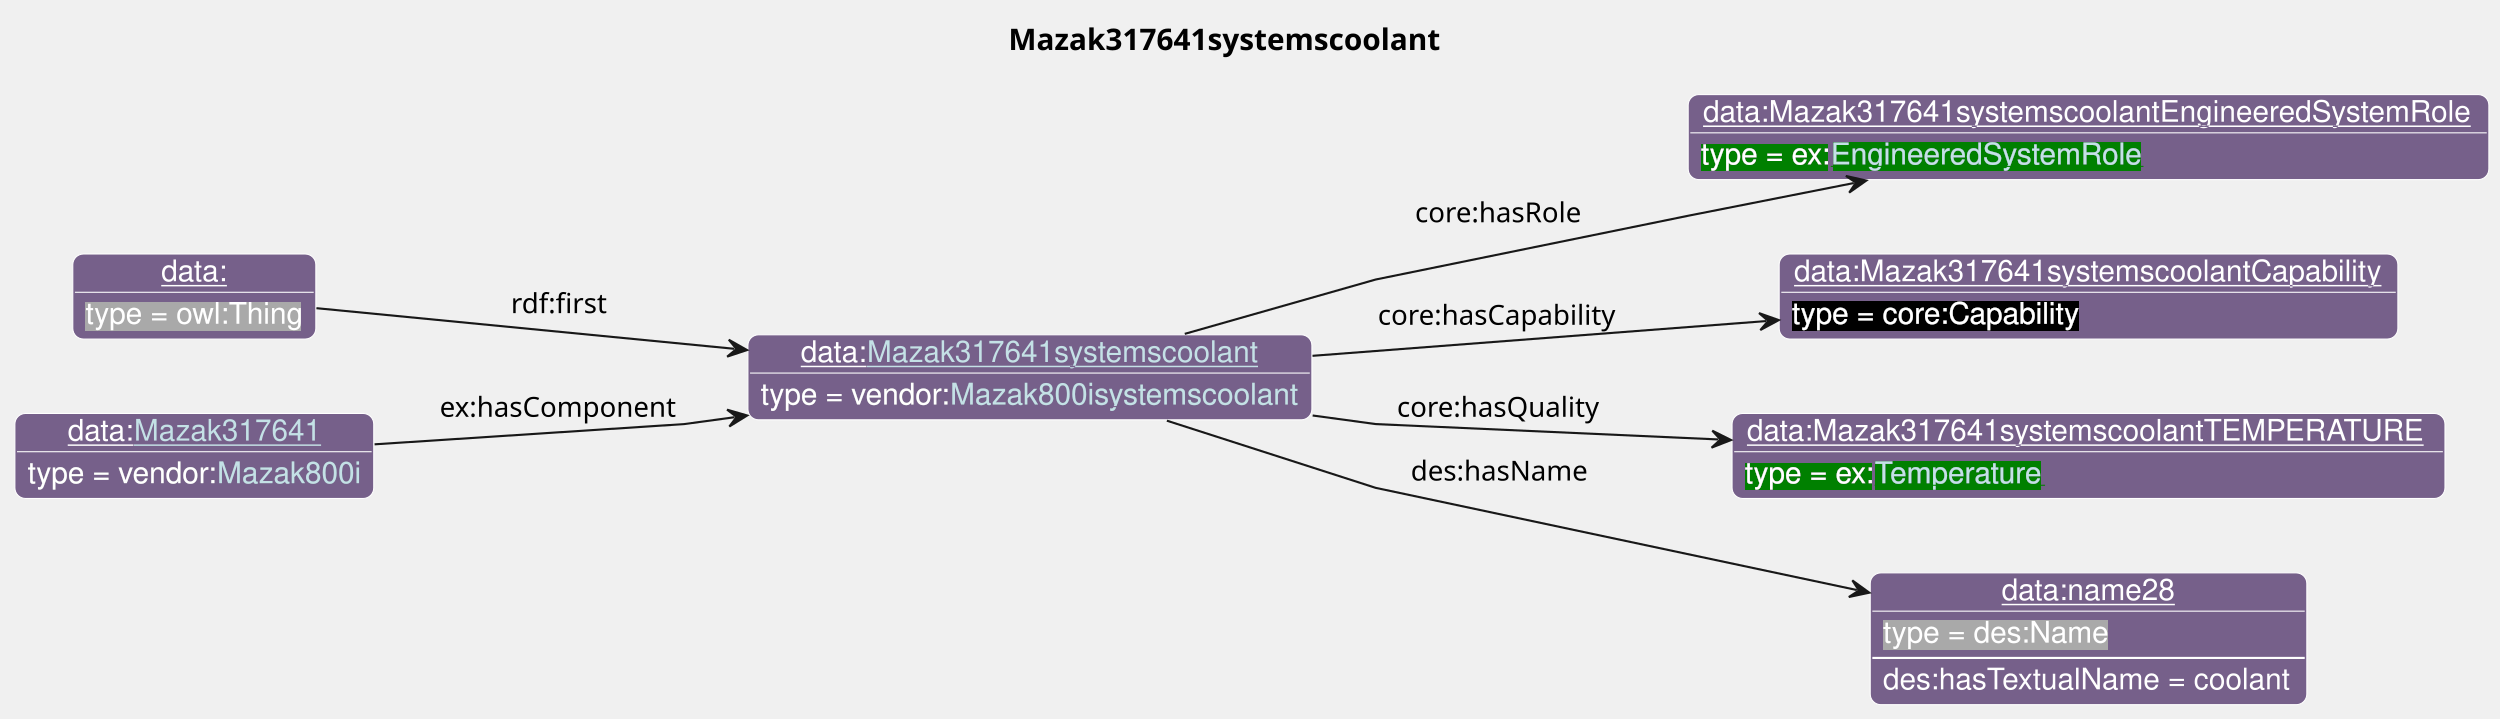
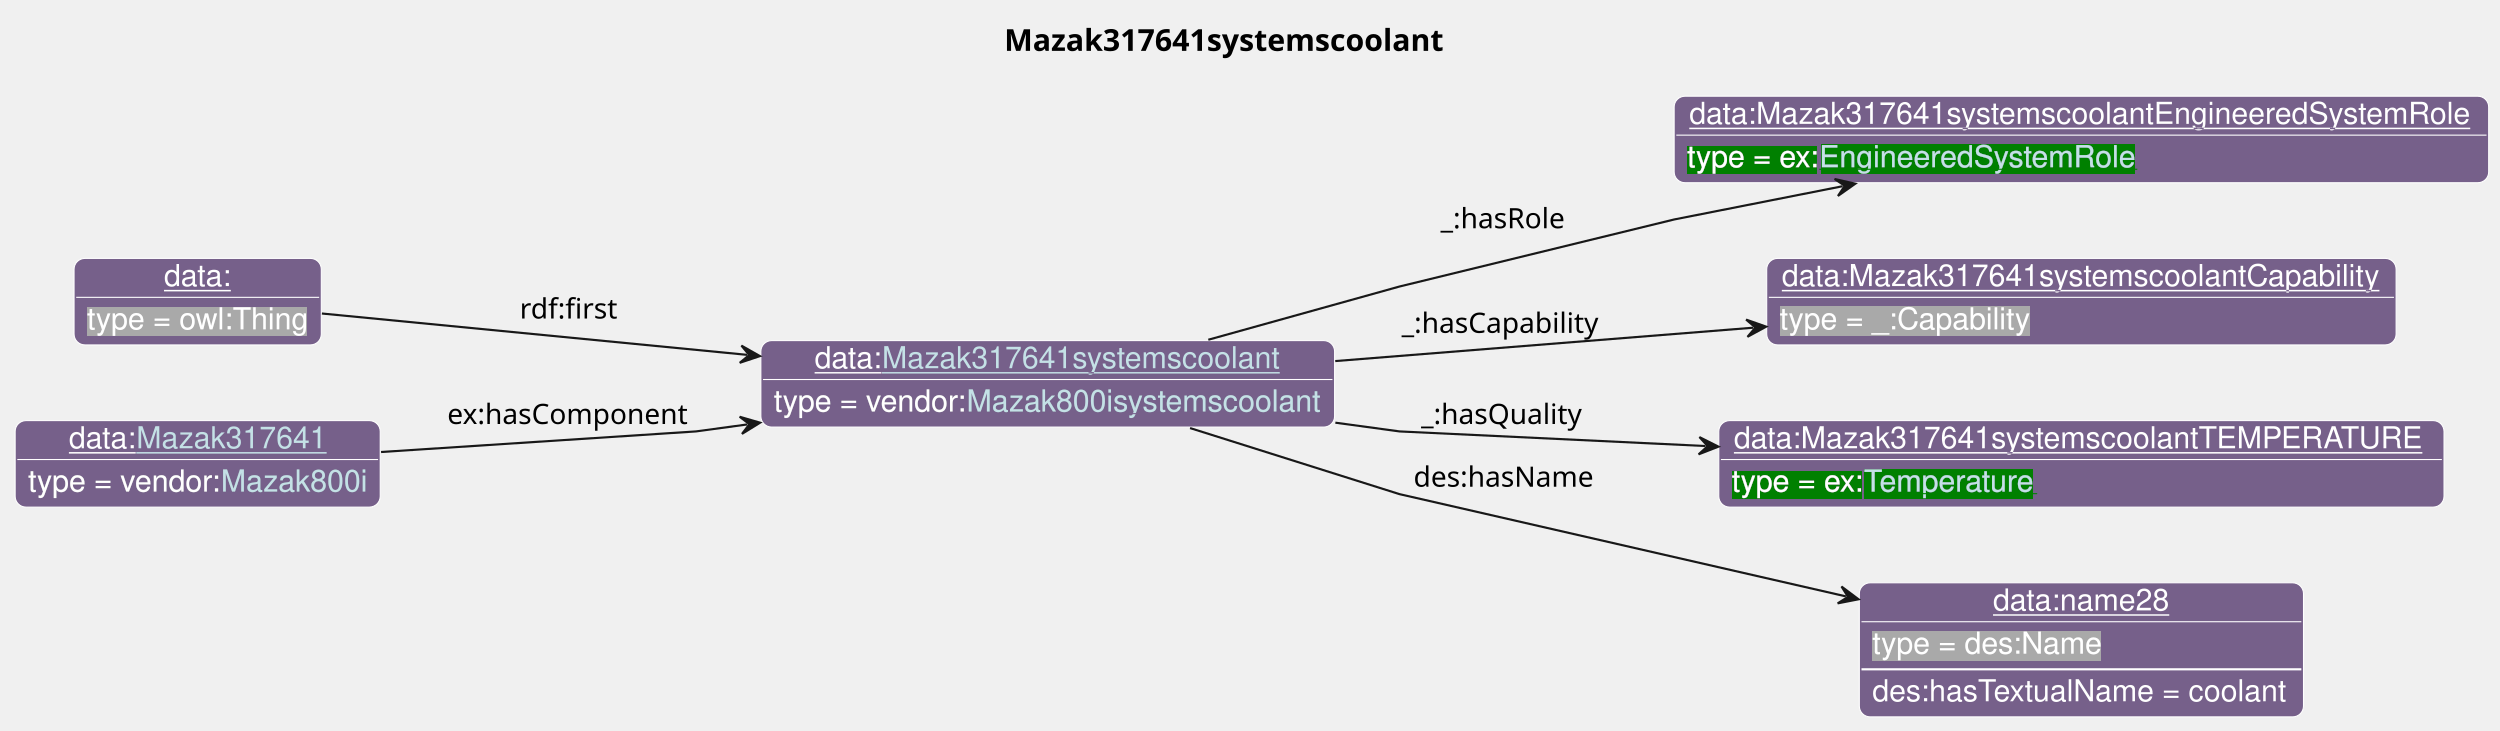
- <svg xmlns="http://www.w3.org/2000/svg" xmlns:xlink="http://www.w3.org/1999/xlink" contentStyleType="text/css" data-diagram-type="CLASS" height="338px" preserveAspectRatio="none" style="width:1176px;height:338px;background:#FFFFFF;" version="1.1" viewBox="0 0 1176 338" width="1176px" zoomAndPan="magnify">
+ <svg xmlns="http://www.w3.org/2000/svg" xmlns:xlink="http://www.w3.org/1999/xlink" contentStyleType="text/css" data-diagram-type="CLASS" height="338px" preserveAspectRatio="none" style="width:1156px;height:338px;background:#FFFFFF;" version="1.1" viewBox="0 0 1156 338" width="1156px" zoomAndPan="magnify">
  <defs>
-     <filter height="1" id="b1dz1p5q19mda80" width="1" x="0" y="0">
+     <filter height="1" id="b6koc96s8jtah0" width="1" x="0" y="0">
      <feFlood flood-color="#76608A" result="flood" />
      <feComposite in="SourceGraphic" in2="flood" operator="over" />
    </filter>
-     <filter height="1" id="b1dz1p5q19mda81" width="1" x="0" y="0">
+     <filter height="1" id="b6koc96s8jtah1" width="1" x="0" y="0">
      <feFlood flood-color="#008000" result="flood" />
      <feComposite in="SourceGraphic" in2="flood" operator="over" />
    </filter>
-     <filter height="1" id="b1dz1p5q19mda82" width="1" x="0" y="0">
-       <feFlood flood-color="#000000" result="flood" />
-       <feComposite in="SourceGraphic" in2="flood" operator="over" />
-     </filter>
-     <filter height="1" id="b1dz1p5q19mda83" width="1" x="0" y="0">
+     <filter height="1" id="b6koc96s8jtah2" width="1" x="0" y="0">
      <feFlood flood-color="#A9A9A9" result="flood" />
      <feComposite in="SourceGraphic" in2="flood" operator="over" />
    </filter>
  </defs>
  <g>
    <g class="title" data-source-line="13">
-       <text fill="#000000" font-family="sans-serif" font-size="14" font-weight="bold" lengthAdjust="spacing" textLength="214.06" x="474.356" y="23.535">Mazak317641systemscoolant</text>
+       <text fill="#000000" font-family="sans-serif" font-size="14" font-weight="bold" lengthAdjust="spacing" textLength="214.06" x="464.356" y="23.535">Mazak317641systemscoolant</text>
    </g>
    <g class="entity" data-entity="o0" data-source-line="131" data-uid="ent0002" id="entity_o0">
      <rect fill="#76608A" height="40" rx="5" ry="5" style="stroke:#FFFFFF;stroke-width:0.5;" width="265.299" x="351.82" y="157.488" />
      <text fill="#FFFFFF" font-family="Helvetica" font-size="14" lengthAdjust="spacing" text-decoration="underline" textLength="31.138" x="376.684" y="170.269">data:</text>
      <a href="./Mazak317641systemscoolant.html" target="_top" title="./Mazak317641systemscoolant.html" xlink:actuate="onRequest" xlink:href="./Mazak317641systemscoolant.html" xlink:show="new" xlink:title="./Mazak317641systemscoolant.html" xlink:type="simple">
        <text fill="#C4E1E6" font-family="Helvetica" font-size="14" lengthAdjust="spacing" text-decoration="underline" textLength="184.434" x="407.822" y="170.269">Mazak317641systemscoolant</text>
      </a>
      <line style="stroke:#FFFFFF;stroke-width:0.5;" x1="352.82" x2="616.119" y1="175.488" y2="175.488" />
-       <text fill="#FFFFFF" filter="url(#b1dz1p5q19mda80)" font-family="Helvetica" font-size="14" lengthAdjust="spacing" textLength="89.113" x="357.82" y="190.269">type = vendor:</text>
+       <text fill="#FFFFFF" filter="url(#b6koc96s8jtah0)" font-family="Helvetica" font-size="14" lengthAdjust="spacing" textLength="89.113" x="357.82" y="190.269">type = vendor:</text>
      <a href="../Mazak.html#Mazak800isystemscoolant" target="_top" title="../Mazak.html#Mazak800isystemscoolant" xlink:actuate="onRequest" xlink:href="../Mazak.html#Mazak800isystemscoolant" xlink:show="new" xlink:title="../Mazak.html#Mazak800isystemscoolant" xlink:type="simple">
-         <text fill="#C4E1E6" filter="url(#b1dz1p5q19mda80)" font-family="Helvetica" font-size="14" lengthAdjust="spacing" textLength="164.185" x="446.933" y="190.269">Mazak800isystemscoolant</text>
+         <text fill="#C4E1E6" filter="url(#b6koc96s8jtah0)" font-family="Helvetica" font-size="14" lengthAdjust="spacing" textLength="164.185" x="446.933" y="190.269">Mazak800isystemscoolant</text>
        <line style="stroke:#76608A;stroke-width:0.5;" x1="446.933" x2="611.119" y1="191.269" y2="191.269" />
      </a>
    </g>
    <g class="entity" data-entity="o1" data-source-line="131" data-uid="ent0003" id="entity_o1">
-       <rect fill="#76608A" height="40" rx="5" ry="5" style="stroke:#FFFFFF;stroke-width:0.5;" width="376.653" x="794.12" y="44.488" />
-       <text fill="#FFFFFF" font-family="Helvetica" font-size="14" lengthAdjust="spacing" text-decoration="underline" textLength="362.653" x="801.12" y="57.269">data:Mazak317641systemscoolantEngineeredSystemRole</text>
-       <line style="stroke:#FFFFFF;stroke-width:0.5;" x1="795.12" x2="1169.773" y1="62.488" y2="62.488" />
-       <text fill="#FFFFFF" filter="url(#b1dz1p5q19mda81)" font-family="Helvetica" font-size="14" lengthAdjust="spacing" textLength="61.093" x="800.12" y="77.269">type = ex:</text>
+       <rect fill="#76608A" height="40" rx="5" ry="5" style="stroke:#FFFFFF;stroke-width:0.5;" width="376.653" x="774.12" y="44.488" />
+       <text fill="#FFFFFF" font-family="Helvetica" font-size="14" lengthAdjust="spacing" text-decoration="underline" textLength="362.653" x="781.12" y="57.269">data:Mazak317641systemscoolantEngineeredSystemRole</text>
+       <line style="stroke:#FFFFFF;stroke-width:0.5;" x1="775.12" x2="1149.773" y1="62.488" y2="62.488" />
+       <text fill="#FFFFFF" filter="url(#b6koc96s8jtah1)" font-family="Helvetica" font-size="14" lengthAdjust="spacing" textLength="61.093" x="780.12" y="77.269">type = ex:</text>
      <a href="../Example.html#EngineeredSystemRole" target="_top" title="../Example.html#EngineeredSystemRole" xlink:actuate="onRequest" xlink:href="../Example.html#EngineeredSystemRole" xlink:show="new" xlink:title="../Example.html#EngineeredSystemRole" xlink:type="simple">
-         <text fill="#C4E1E6" filter="url(#b1dz1p5q19mda81)" font-family="Helvetica" font-size="14" lengthAdjust="spacing" textLength="147.082" x="861.213" y="77.269">EngineeredSystemRole</text>
-         <line style="stroke:#008000;stroke-width:0.5;" x1="861.213" x2="1008.295" y1="78.269" y2="78.269" />
+         <text fill="#C4E1E6" filter="url(#b6koc96s8jtah1)" font-family="Helvetica" font-size="14" lengthAdjust="spacing" textLength="147.082" x="841.213" y="77.269">EngineeredSystemRole</text>
+         <line style="stroke:#008000;stroke-width:0.5;" x1="841.213" x2="988.295" y1="78.269" y2="78.269" />
      </a>
    </g>
    <g class="entity" data-entity="o2" data-source-line="131" data-uid="ent0004" id="entity_o2">
-       <rect fill="#76608A" height="40" rx="5" ry="5" style="stroke:#FFFFFF;stroke-width:0.5;" width="291.047" x="836.92" y="119.488" />
-       <text fill="#FFFFFF" font-family="Helvetica" font-size="14" lengthAdjust="spacing" text-decoration="underline" textLength="277.047" x="843.92" y="132.269">data:Mazak317641systemscoolantCapability</text>
-       <line style="stroke:#FFFFFF;stroke-width:0.5;" x1="837.92" x2="1126.967" y1="137.488" y2="137.488" />
-       <text fill="#FFFFFF" filter="url(#b1dz1p5q19mda82)" font-family="Helvetica" font-size="14" lengthAdjust="spacing" textLength="135.017" x="842.92" y="152.269">type = core:Capability</text>
+       <rect fill="#76608A" height="40" rx="5" ry="5" style="stroke:#FFFFFF;stroke-width:0.5;" width="291.047" x="816.92" y="119.488" />
+       <text fill="#FFFFFF" font-family="Helvetica" font-size="14" lengthAdjust="spacing" text-decoration="underline" textLength="277.047" x="823.92" y="132.269">data:Mazak317641systemscoolantCapability</text>
+       <line style="stroke:#FFFFFF;stroke-width:0.5;" x1="817.92" x2="1106.967" y1="137.488" y2="137.488" />
+       <text fill="#FFFFFF" filter="url(#b6koc96s8jtah2)" font-family="Helvetica" font-size="14" lengthAdjust="spacing" textLength="115.568" x="822.92" y="152.269">type = _:Capability</text>
    </g>
    <g class="entity" data-entity="o3" data-source-line="131" data-uid="ent0005" id="entity_o3">
-       <rect fill="#76608A" height="40" rx="5" ry="5" style="stroke:#FFFFFF;stroke-width:0.5;" width="335.357" x="814.76" y="194.488" />
-       <text fill="#FFFFFF" font-family="Helvetica" font-size="14" lengthAdjust="spacing" text-decoration="underline" textLength="321.357" x="821.76" y="207.269">data:Mazak317641systemscoolantTEMPERATURE</text>
-       <line style="stroke:#FFFFFF;stroke-width:0.5;" x1="815.76" x2="1149.117" y1="212.488" y2="212.488" />
-       <text fill="#FFFFFF" filter="url(#b1dz1p5q19mda81)" font-family="Helvetica" font-size="14" lengthAdjust="spacing" textLength="61.093" x="820.76" y="227.269">type = ex:</text>
+       <rect fill="#76608A" height="40" rx="5" ry="5" style="stroke:#FFFFFF;stroke-width:0.5;" width="335.357" x="794.76" y="194.488" />
+       <text fill="#FFFFFF" font-family="Helvetica" font-size="14" lengthAdjust="spacing" text-decoration="underline" textLength="321.357" x="801.76" y="207.269">data:Mazak317641systemscoolantTEMPERATURE</text>
+       <line style="stroke:#FFFFFF;stroke-width:0.5;" x1="795.76" x2="1129.117" y1="212.488" y2="212.488" />
+       <text fill="#FFFFFF" filter="url(#b6koc96s8jtah1)" font-family="Helvetica" font-size="14" lengthAdjust="spacing" textLength="61.093" x="800.76" y="227.269">type = ex:</text>
      <a href="../Example.html#Temperature" target="_top" title="../Example.html#Temperature" xlink:actuate="onRequest" xlink:href="../Example.html#Temperature" xlink:show="new" xlink:title="../Example.html#Temperature" xlink:type="simple">
-         <text fill="#C4E1E6" filter="url(#b1dz1p5q19mda81)" font-family="Helvetica" font-size="14" lengthAdjust="spacing" textLength="80.144" x="881.853" y="227.269">Temperature</text>
-         <line style="stroke:#008000;stroke-width:0.5;" x1="881.853" x2="961.997" y1="228.269" y2="228.269" />
+         <text fill="#C4E1E6" filter="url(#b6koc96s8jtah1)" font-family="Helvetica" font-size="14" lengthAdjust="spacing" textLength="80.144" x="861.853" y="227.269">Temperature</text>
+         <line style="stroke:#008000;stroke-width:0.5;" x1="861.853" x2="941.997" y1="228.269" y2="228.269" />
      </a>
    </g>
    <g class="entity" data-entity="o4" data-source-line="131" data-uid="ent0006" id="entity_o4">
-       <rect fill="#76608A" height="62" rx="5" ry="5" style="stroke:#FFFFFF;stroke-width:0.5;" width="205.389" x="879.75" y="269.488" />
-       <text fill="#FFFFFF" font-family="Helvetica" font-size="14" lengthAdjust="spacing" text-decoration="underline" textLength="81.731" x="941.579" y="282.269">data:name28</text>
-       <line style="stroke:#FFFFFF;stroke-width:0.5;" x1="880.75" x2="1084.139" y1="287.488" y2="287.488" />
-       <text fill="#FFFFFF" filter="url(#b1dz1p5q19mda83)" font-family="Helvetica" font-size="14" lengthAdjust="spacing" textLength="106.224" x="885.75" y="302.269">type = des:Name</text>
-       <line style="stroke:#FFFFFF;stroke-width:1;" x1="880.75" x2="1084.139" y1="309.488" y2="309.488" />
-       <text fill="#FFFFFF" font-family="Helvetica" font-size="14" lengthAdjust="spacing" textLength="193.389" x="885.75" y="324.269">des:hasTextualName = coolant</text>
+       <rect fill="#76608A" height="62" rx="5" ry="5" style="stroke:#FFFFFF;stroke-width:0.5;" width="205.389" x="859.75" y="269.488" />
+       <text fill="#FFFFFF" font-family="Helvetica" font-size="14" lengthAdjust="spacing" text-decoration="underline" textLength="81.731" x="921.579" y="282.269">data:name28</text>
+       <line style="stroke:#FFFFFF;stroke-width:0.5;" x1="860.75" x2="1064.139" y1="287.488" y2="287.488" />
+       <text fill="#FFFFFF" filter="url(#b6koc96s8jtah2)" font-family="Helvetica" font-size="14" lengthAdjust="spacing" textLength="106.224" x="865.75" y="302.269">type = des:Name</text>
+       <line style="stroke:#FFFFFF;stroke-width:1;" x1="860.75" x2="1064.139" y1="309.488" y2="309.488" />
+       <text fill="#FFFFFF" font-family="Helvetica" font-size="14" lengthAdjust="spacing" textLength="193.389" x="865.75" y="324.269">des:hasTextualName = coolant</text>
    </g>
    <g class="entity" data-entity="o5" data-source-line="131" data-uid="ent0007" id="entity_o5">
      <rect fill="#76608A" height="40" rx="5" ry="5" style="stroke:#FFFFFF;stroke-width:0.5;" width="114.334" x="34.24" y="119.488" />
      <text fill="#FFFFFF" font-family="Helvetica" font-size="14" lengthAdjust="spacing" text-decoration="underline" textLength="31.138" x="75.838" y="132.269">data:</text>
      <line style="stroke:#FFFFFF;stroke-width:0.5;" x1="35.24" x2="147.574" y1="137.488" y2="137.488" />
-       <text fill="#FFFFFF" filter="url(#b1dz1p5q19mda83)" font-family="Helvetica" font-size="14" lengthAdjust="spacing" textLength="102.334" x="40.24" y="152.269">type = owl:Thing</text>
+       <text fill="#FFFFFF" filter="url(#b6koc96s8jtah2)" font-family="Helvetica" font-size="14" lengthAdjust="spacing" textLength="102.334" x="40.24" y="152.269">type = owl:Thing</text>
    </g>
    <g class="entity" data-entity="o6" data-source-line="131" data-uid="ent0008" id="entity_o6">
      <rect fill="#76608A" height="40" rx="5" ry="5" style="stroke:#FFFFFF;stroke-width:0.5;" width="168.816" x="7" y="194.488" />
      <text fill="#FFFFFF" font-family="Helvetica" font-size="14" lengthAdjust="spacing" text-decoration="underline" textLength="31.138" x="31.864" y="207.269">data:</text>
      <a href="./Mazak317641.html" target="_top" title="./Mazak317641.html" xlink:actuate="onRequest" xlink:href="./Mazak317641.html" xlink:show="new" xlink:title="./Mazak317641.html" xlink:type="simple">
        <text fill="#C4E1E6" font-family="Helvetica" font-size="14" lengthAdjust="spacing" text-decoration="underline" textLength="87.951" x="63.002" y="207.269">Mazak317641</text>
      </a>
      <line style="stroke:#FFFFFF;stroke-width:0.5;" x1="8" x2="174.816" y1="212.488" y2="212.488" />
-       <text fill="#FFFFFF" filter="url(#b1dz1p5q19mda80)" font-family="Helvetica" font-size="14" lengthAdjust="spacing" textLength="89.113" x="13" y="227.269">type = vendor:</text>
+       <text fill="#FFFFFF" filter="url(#b6koc96s8jtah0)" font-family="Helvetica" font-size="14" lengthAdjust="spacing" textLength="89.113" x="13" y="227.269">type = vendor:</text>
      <a href="../Mazak.html#Mazak800i" target="_top" title="../Mazak.html#Mazak800i" xlink:actuate="onRequest" xlink:href="../Mazak.html#Mazak800i" xlink:show="new" xlink:title="../Mazak.html#Mazak800i" xlink:type="simple">
-         <text fill="#C4E1E6" filter="url(#b1dz1p5q19mda80)" font-family="Helvetica" font-size="14" lengthAdjust="spacing" textLength="67.703" x="102.113" y="227.269">Mazak800i</text>
+         <text fill="#C4E1E6" filter="url(#b6koc96s8jtah0)" font-family="Helvetica" font-size="14" lengthAdjust="spacing" textLength="67.703" x="102.113" y="227.269">Mazak800i</text>
        <line style="stroke:#76608A;stroke-width:0.5;" x1="102.113" x2="169.816" y1="228.269" y2="228.269" />
      </a>
    </g>
    <g class="link" data-entity-1="o0" data-entity-2="o1" data-source-line="195" data-uid="lnk9" id="link_o0_o1">
-       <path codeLine="195" d="M557.31,157.048 C600.48,144.758 647.12,131.488 647.12,131.488 C647.12,131.488 794.12,101.488 794.12,101.488 C794.12,101.488 828.704,94.661 872.034,86.101" fill="none" id="o0-to-o1" style="stroke:#181818;stroke-width:1;" />
-       <polygon fill="#181818" points="877.92,84.938,868.315,82.758,873.015,85.907,869.866,90.607,877.92,84.938" style="stroke:#181818;stroke-width:1;" />
-       <text fill="#000000" font-family="sans-serif" font-size="13" lengthAdjust="spacing" textLength="80.399" x="665.62" y="104.537">core:hasRole</text>
+       <path codeLine="195" d="M558.72,157.098 C601.49,145.188 647.12,132.488 647.12,132.488 C647.12,132.488 774.12,101.488 774.12,101.488 C774.12,101.488 808.704,94.661 852.034,86.101" fill="none" id="o0-to-o1" style="stroke:#181818;stroke-width:1;" />
+       <polygon fill="#181818" points="857.92,84.938,848.315,82.758,853.015,85.907,849.866,90.607,857.92,84.938" style="stroke:#181818;stroke-width:1;" />
+       <text fill="#000000" font-family="sans-serif" font-size="13" lengthAdjust="spacing" textLength="59.693" x="666.12" y="105.547">_:hasRole</text>
    </g>
    <g class="link" data-entity-1="o0" data-entity-2="o2" data-source-line="195" data-uid="lnk10" id="link_o0_o2">
-       <path codeLine="195" d="M617.4,167.378 C684.98,162.198 761.428,156.346 830.747,151.036" fill="none" id="o0-to-o2" style="stroke:#181818;stroke-width:1;" />
-       <polygon fill="#181818" points="836.73,150.578,827.451,147.277,831.745,150.96,828.062,155.254,836.73,150.578" style="stroke:#181818;stroke-width:1;" />
-       <text fill="#000000" font-family="sans-serif" font-size="13" lengthAdjust="spacing" textLength="115.838" x="648.12" y="152.777">core:hasCapability</text>
+       <path codeLine="195" d="M617.42,166.958 C679.32,162.008 747.279,156.585 810.709,151.525" fill="none" id="o0-to-o2" style="stroke:#181818;stroke-width:1;" />
+       <polygon fill="#181818" points="816.69,151.048,807.4,147.777,811.706,151.446,808.037,155.751,816.69,151.048" style="stroke:#181818;stroke-width:1;" />
+       <text fill="#000000" font-family="sans-serif" font-size="13" lengthAdjust="spacing" textLength="95.132" x="648.12" y="153.917">_:hasCapability</text>
    </g>
    <g class="link" data-entity-1="o0" data-entity-2="o3" data-source-line="195" data-uid="lnk11" id="link_o0_o3">
-       <path codeLine="195" d="M617.47,195.448 C635.03,197.848 647.12,199.488 647.12,199.488 C647.12,199.488 724.706,202.969 808.286,206.719" fill="none" id="o0-to-o3" style="stroke:#181818;stroke-width:1;" />
-       <polygon fill="#181818" points="814.28,206.988,805.468,202.589,809.285,206.764,805.11,210.581,814.28,206.988" style="stroke:#181818;stroke-width:1;" />
-       <text fill="#000000" font-family="sans-serif" font-size="13" lengthAdjust="spacing" textLength="97.71" x="657.12" y="196.057">core:hasQuality</text>
+       <path codeLine="195" d="M617.47,195.448 C635.03,197.848 647.12,199.488 647.12,199.488 C647.12,199.488 713.387,202.652 788.617,206.242" fill="none" id="o0-to-o3" style="stroke:#181818;stroke-width:1;" />
+       <polygon fill="#181818" points="794.61,206.528,785.811,202.104,789.616,206.29,785.43,210.095,794.61,206.528" style="stroke:#181818;stroke-width:1;" />
+       <text fill="#000000" font-family="sans-serif" font-size="13" lengthAdjust="spacing" textLength="77.003" x="657.12" y="196.057">_:hasQuality</text>
    </g>
    <g class="link" data-entity-1="o0" data-entity-2="o4" data-source-line="195" data-uid="lnk12" id="link_o0_o4">
-       <path codeLine="195" d="M548.89,197.888 C594.18,212.458 647.12,229.488 647.12,229.488 C647.12,229.488 775.131,256.672 873.451,277.552" fill="none" id="o0-to-o4" style="stroke:#181818;stroke-width:1;" />
-       <polygon fill="#181818" points="879.32,278.798,871.347,273.016,874.429,277.76,869.685,280.841,879.32,278.798" style="stroke:#181818;stroke-width:1;" />
-       <text fill="#000000" font-family="sans-serif" font-size="13" lengthAdjust="spacing" textLength="84.202" x="663.62" y="226.057">des:hasName</text>
+       <path codeLine="195" d="M550.28,197.938 C595.26,212.128 647.12,228.488 647.12,228.488 C647.12,228.488 761.761,254.749 853.541,275.769" fill="none" id="o0-to-o4" style="stroke:#181818;stroke-width:1;" />
+       <polygon fill="#181818" points="859.39,277.108,851.51,271.2,854.516,275.992,849.724,278.998,859.39,277.108" style="stroke:#181818;stroke-width:1;" />
+       <text fill="#000000" font-family="sans-serif" font-size="13" lengthAdjust="spacing" textLength="84.202" x="653.62" y="225.057">des:hasName</text>
    </g>
    <g class="link" data-entity-1="o5" data-entity-2="o0" data-source-line="195" data-uid="lnk13" id="link_o5_o0">
      <path codeLine="195" d="M148.85,144.968 C201.63,150.098 276.458,157.367 345.428,164.077" fill="none" id="o5-to-o0" style="stroke:#181818;stroke-width:1;" />
      <polygon fill="#181818" points="351.4,164.658,342.83,159.806,346.423,164.174,342.055,167.768,351.4,164.658" style="stroke:#181818;stroke-width:1;" />
      <text fill="#000000" font-family="sans-serif" font-size="13" lengthAdjust="spacing" textLength="47.741" x="240.32" y="147.287">rdf:first</text>
    </g>
    <g class="link" data-entity-1="o6" data-entity-2="o0" data-source-line="195" data-uid="lnk14" id="link_o6_o0">
      <path codeLine="195" d="M176.2,209.008 C241.74,204.728 321.82,199.488 321.82,199.488 C321.82,199.488 327.955,198.66 345.525,196.26" fill="none" id="o6-to-o0" style="stroke:#181818;stroke-width:1;" />
      <polygon fill="#181818" points="351.47,195.448,342.011,192.703,346.516,196.125,343.094,200.63,351.47,195.448" style="stroke:#181818;stroke-width:1;" />
      <text fill="#000000" font-family="sans-serif" font-size="13" lengthAdjust="spacing" textLength="114.728" x="206.82" y="196.057">ex:hasComponent</text>
    </g>
  </g>
</svg>
